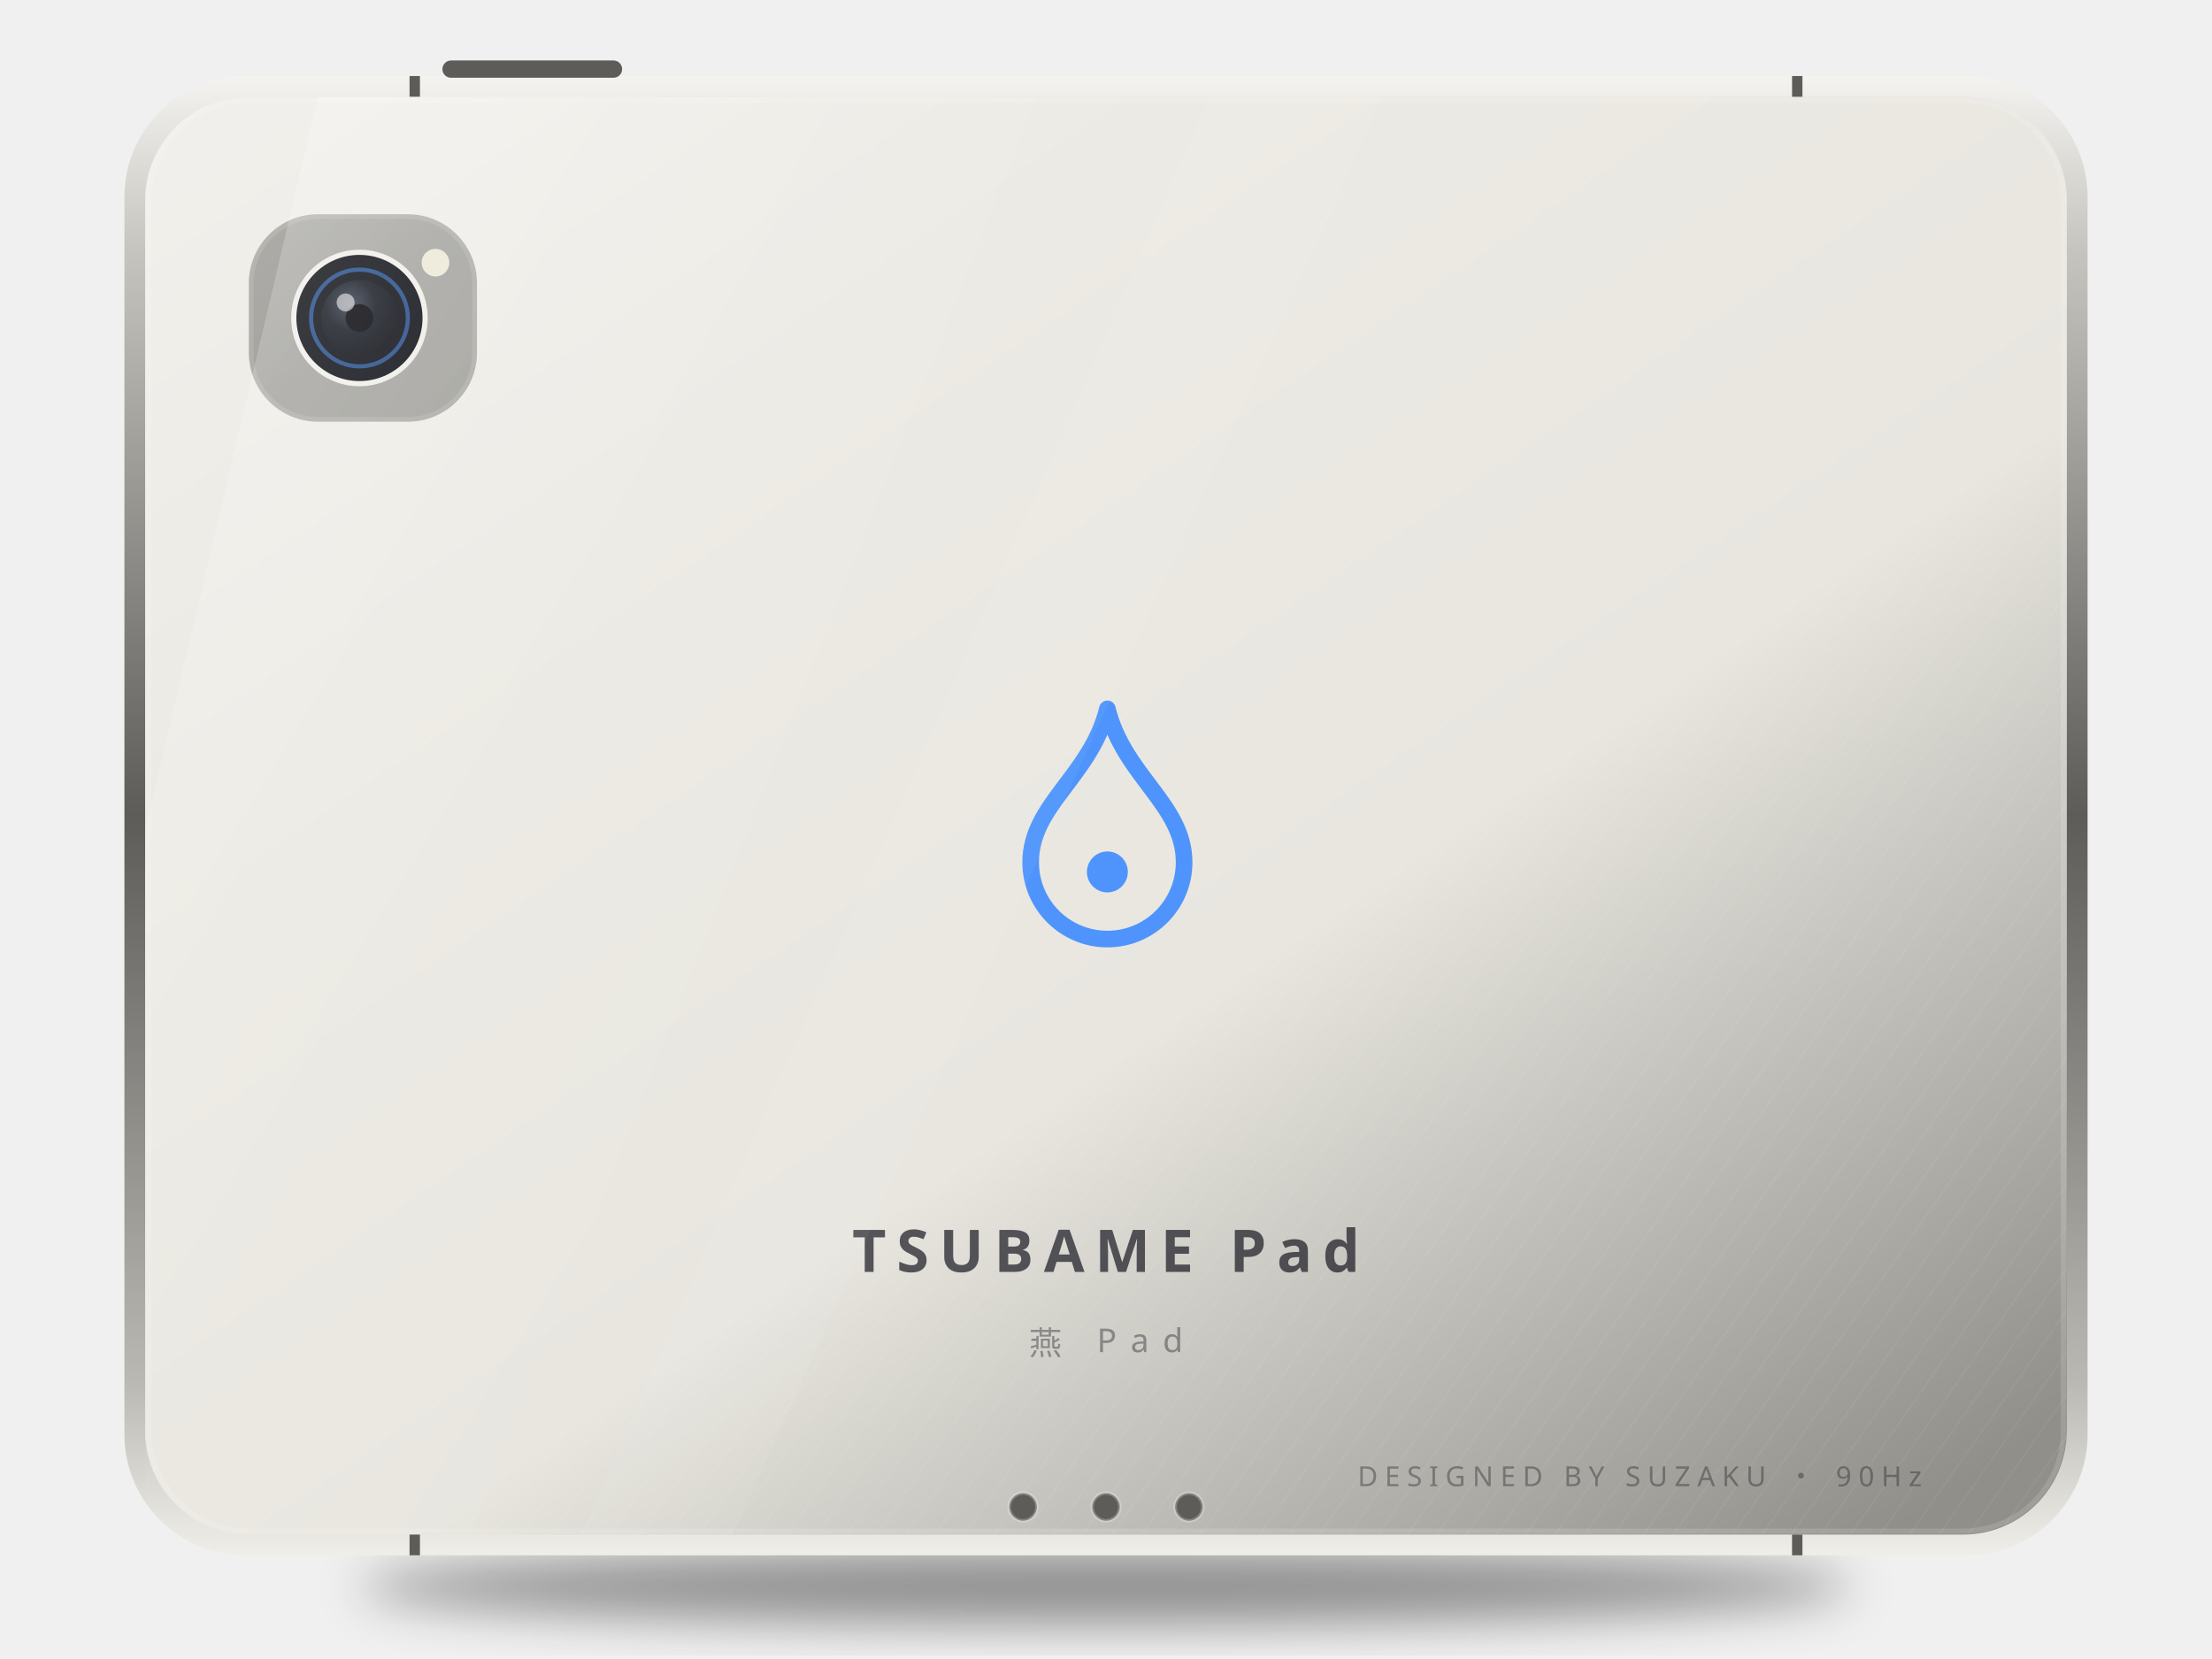
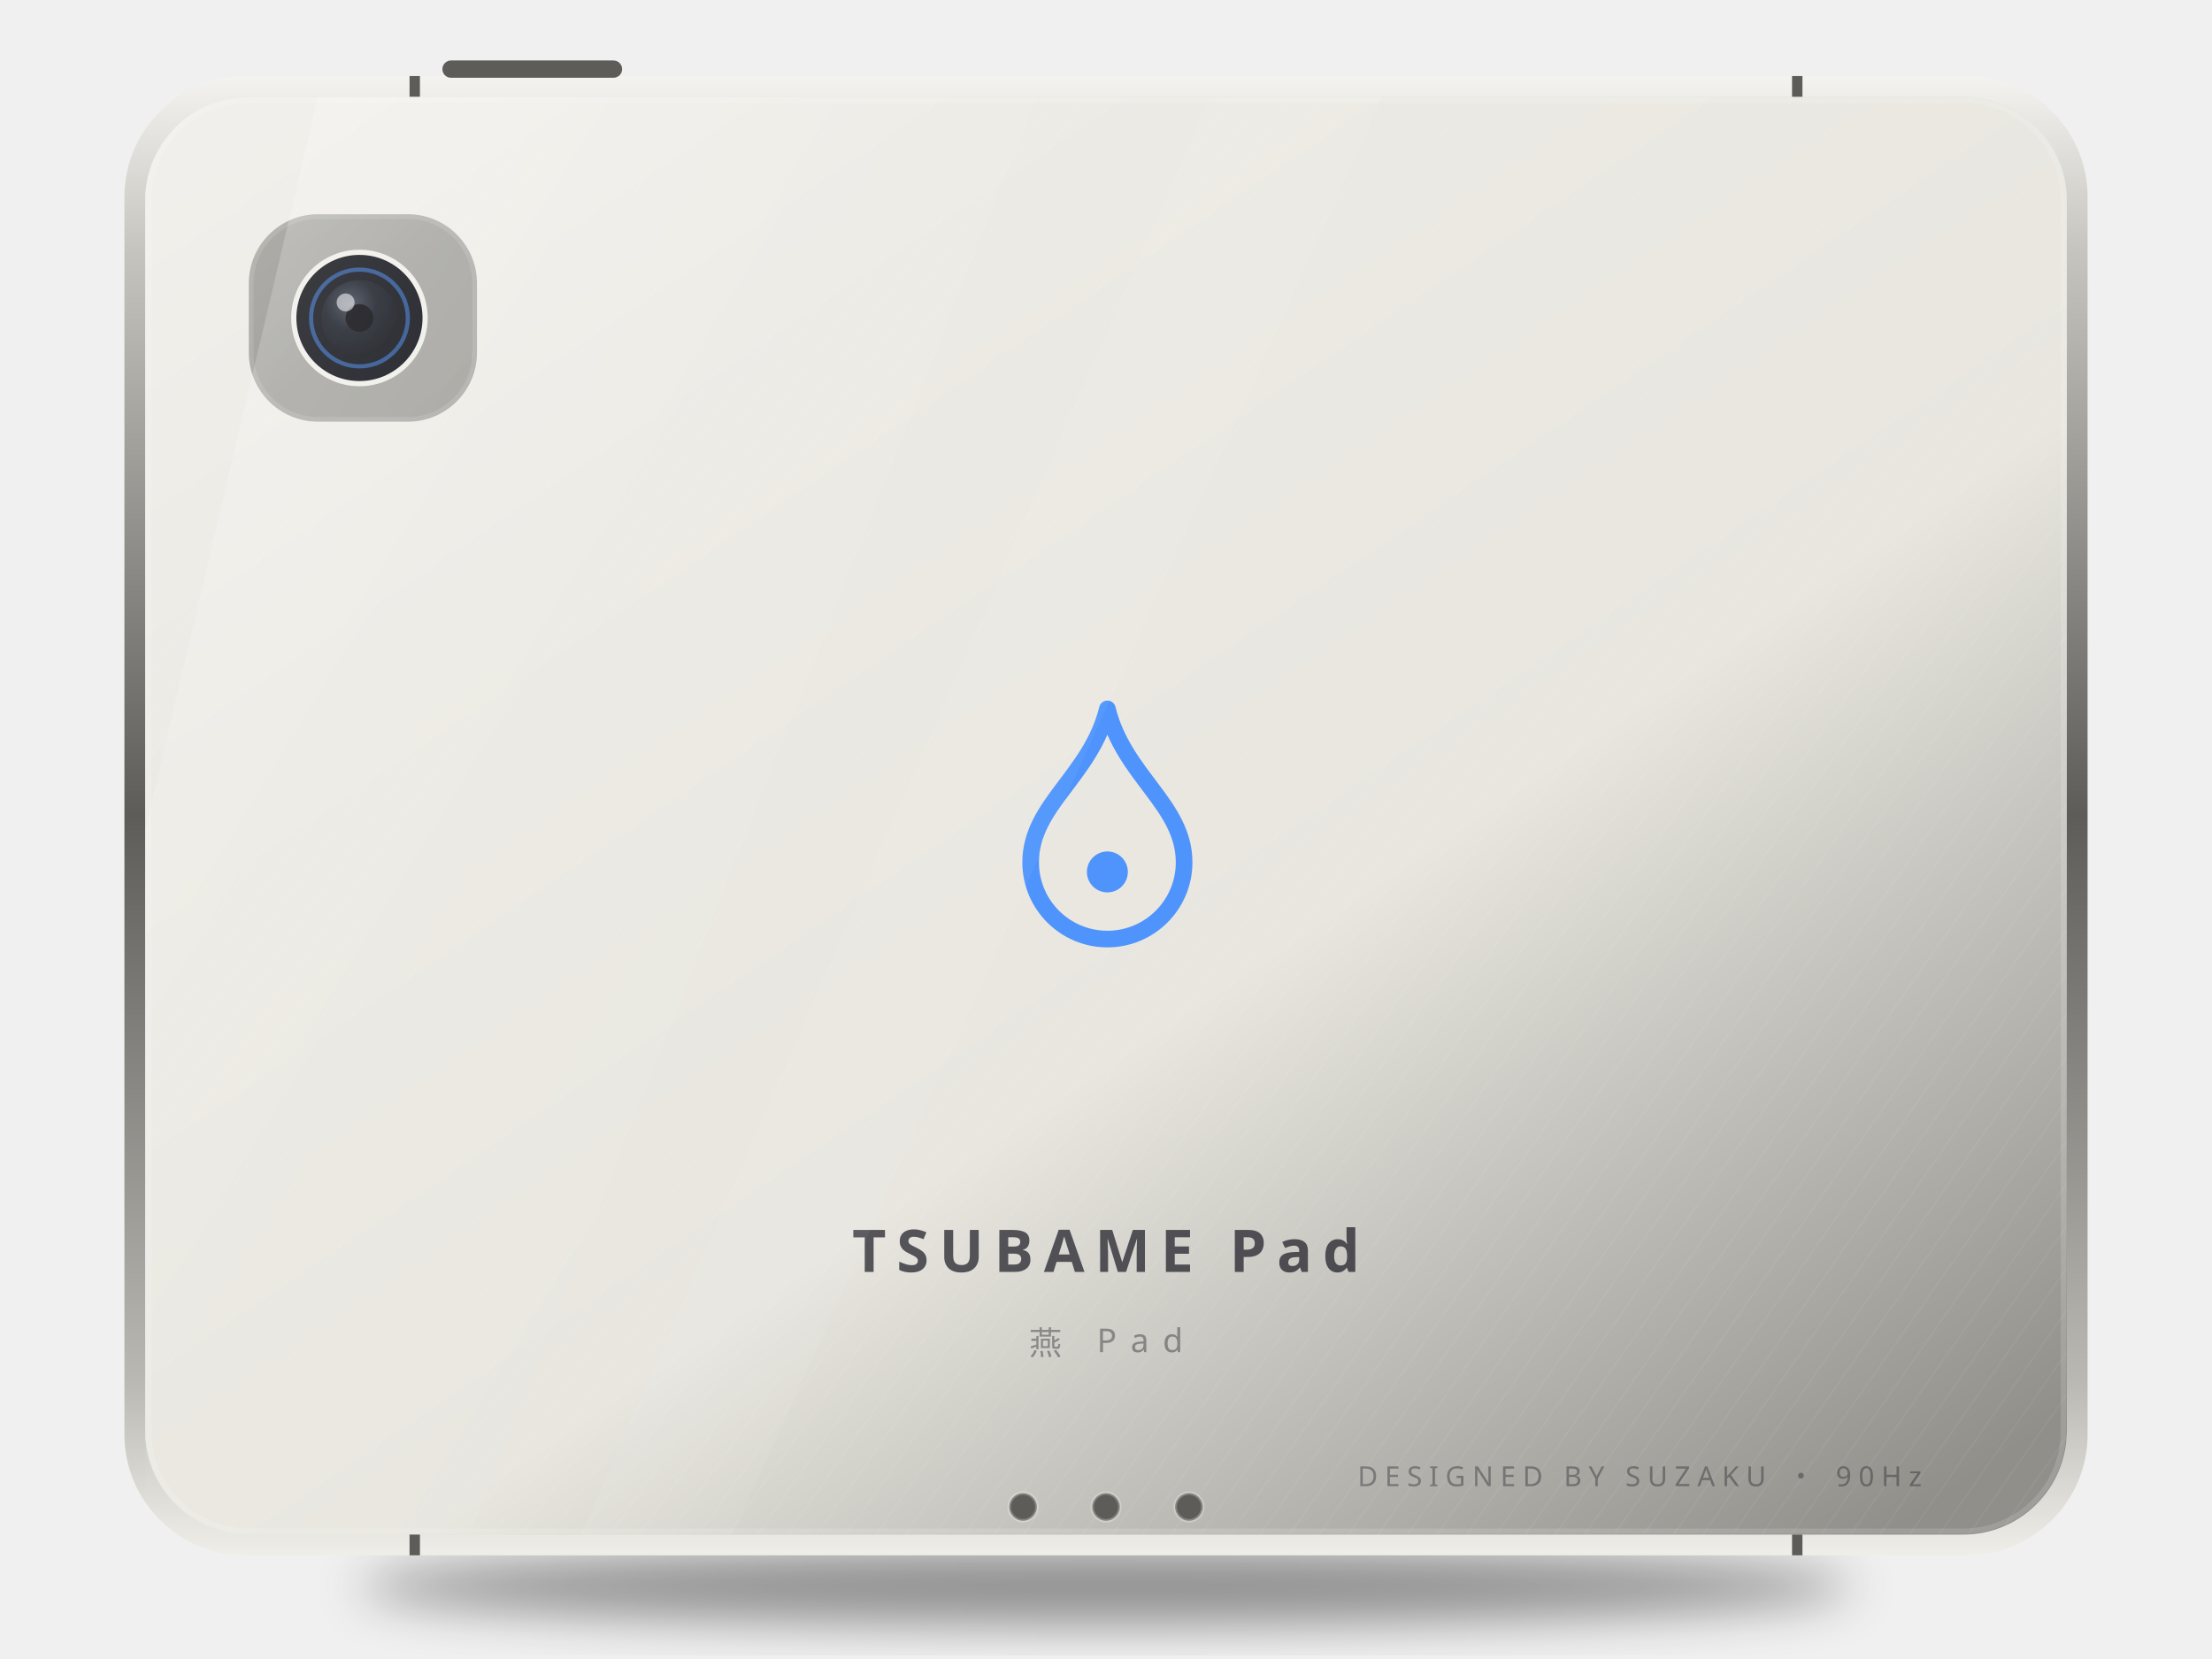
<svg xmlns="http://www.w3.org/2000/svg" viewBox="0 0 640 480" role="img" aria-label="TSUBAME Pad">
  <defs>
    <linearGradient id="bodytpad0" x1="0" y1="0" x2="0.9" y2="1">
      <stop offset="0" stop-color="#f2f0ec" />
      <stop offset="0.28" stop-color="#eceae4" />
      <stop offset="0.62" stop-color="#e8e6df" />
      <stop offset="1" stop-color="#908f8a" />
    </linearGradient>
    <linearGradient id="frametpad0" x1="0" y1="0" x2="0" y2="1">
      <stop offset="0" stop-color="#f5f4f1" />
      <stop offset="0.12" stop-color="#c5c4be" />
      <stop offset="0.5" stop-color="#5d5c59" />
      <stop offset="0.88" stop-color="#bab8b2" />
      <stop offset="1" stop-color="#f0efea" />
    </linearGradient>
    <radialGradient id="lenstpad0" cx="0.38" cy="0.32" r="0.95">
      <stop offset="0" stop-color="#3c4454" />
      <stop offset="0.35" stop-color="#141821" />
      <stop offset="1" stop-color="#04040a" />
    </radialGradient>
    <linearGradient id="sheentpad0" x1="0" y1="0" x2="1" y2="1">
      <stop offset="0" stop-color="#ffffff" stop-opacity="0.26" />
      <stop offset="0.5" stop-color="#ffffff" stop-opacity="0.03" />
      <stop offset="1" stop-color="#ffffff" stop-opacity="0" />
    </linearGradient>
    <pattern id="textpad0" width="7" height="7" patternUnits="userSpaceOnUse" patternTransform="rotate(35)">
      <path d="M0 0 V7" stroke="#ffffff" stroke-opacity="0.045" stroke-width="1" />
    </pattern>
    <filter id="softtpad0" x="-40%" y="-40%" width="180%" height="180%">
      <feGaussianBlur stdDeviation="7" />
    </filter>
  </defs>
  <ellipse cx="320" cy="459" rx="216" ry="11" fill="#000000" opacity="0.4" filter="url(#softtpad0)" />
  <rect x="36" y="22" width="568" height="428" rx="35" fill="url(#frametpad0)" />
  <rect x="42" y="28" width="556" height="416" rx="30" fill="#e8e6df" />
  <rect x="42" y="28" width="556" height="416" rx="30" fill="url(#bodytpad0)" />
  <rect x="42" y="28" width="556" height="416" rx="30" fill="url(#textpad0)" />
  <rect x="43" y="29" width="554" height="414" rx="29" fill="none" stroke="#ffffff" stroke-opacity="0.14" stroke-width="1.5" />
  <path d="M120 22 v6 M520 22 v6 M120 444 v6 M520 444 v6" stroke="#5d5c59" stroke-width="3" />
  <rect x="72" y="62" width="66" height="60" rx="20" fill="#a2a19c" />
  <rect x="72" y="62" width="66" height="60" rx="20" fill="url(#sheentpad0)" opacity="0.5" />
  <rect x="72.7" y="62.7" width="64.6" height="58.6" rx="19.3" fill="none" stroke="#ffffff" stroke-opacity="0.12" stroke-width="1.3" />
-   <circle cx="126" cy="76" r="4" fill="#f4efdf" opacity="0.9" />
  <circle cx="104" cy="92" r="19" fill="#0b0d13" stroke="#efeee9" stroke-width="1.5" />
  <circle cx="104" cy="92" r="14" fill="none" stroke="#3d8bff" stroke-opacity="0.5" stroke-width="1.2" />
  <circle cx="104" cy="92" r="11" fill="url(#lenstpad0)" />
  <circle cx="104" cy="92" r="4" fill="#04040a" />
  <circle cx="100" cy="87.5" r="2.6" fill="#ffffff" opacity="0.55" />
  <g transform="translate(276 194) scale(1.85)" opacity="0.9">
    <path d="M24 6 C21.4 16.5 12 21 12 30 a12 12 0 0 0 24 0 C36 21 26.6 16.5 24 6 Z" fill="none" stroke="#3d8bff" stroke-width="2.6" stroke-linejoin="round" />
    <circle cx="24" cy="31.5" r="3.2" fill="#3d8bff" />
  </g>
  <circle cx="296" cy="436" r="4" fill="#5d5c59" stroke="#ffffff" stroke-opacity="0.25" stroke-width="1" />
  <circle cx="320" cy="436" r="4" fill="#5d5c59" stroke="#ffffff" stroke-opacity="0.25" stroke-width="1" />
  <circle cx="344" cy="436" r="4" fill="#5d5c59" stroke="#ffffff" stroke-opacity="0.25" stroke-width="1" />
  <text x="320" y="368" font-family="'Noto Sans JP',sans-serif" font-size="17" font-weight="800" fill="#1c1c26" opacity="0.72" text-anchor="middle" letter-spacing="3">TSUBAME Pad</text>
  <text x="320" y="392" font-family="'Noto Sans JP',sans-serif" font-size="9.5" fill="#1c1c26" opacity="0.4" text-anchor="middle" letter-spacing="4">燕 Pad</text>
  <text x="556" y="430" font-family="'Noto Sans JP',sans-serif" font-size="8" fill="#1c1c26" opacity="0.38" text-anchor="end" letter-spacing="2">DESIGNED BY SUZAKU ・ 90Hz</text>
  <path d="M92 28 L300 28 L136 444 L42 444 L42 240 Z" fill="url(#sheentpad0)" />
  <path d="M350 28 L400 28 L212 444 L168 444 Z" fill="#ffffff" opacity="0.05" />
  <rect x="128" y="17.5" width="52" height="5" rx="2.5" fill="#5d5c59" />
</svg>
